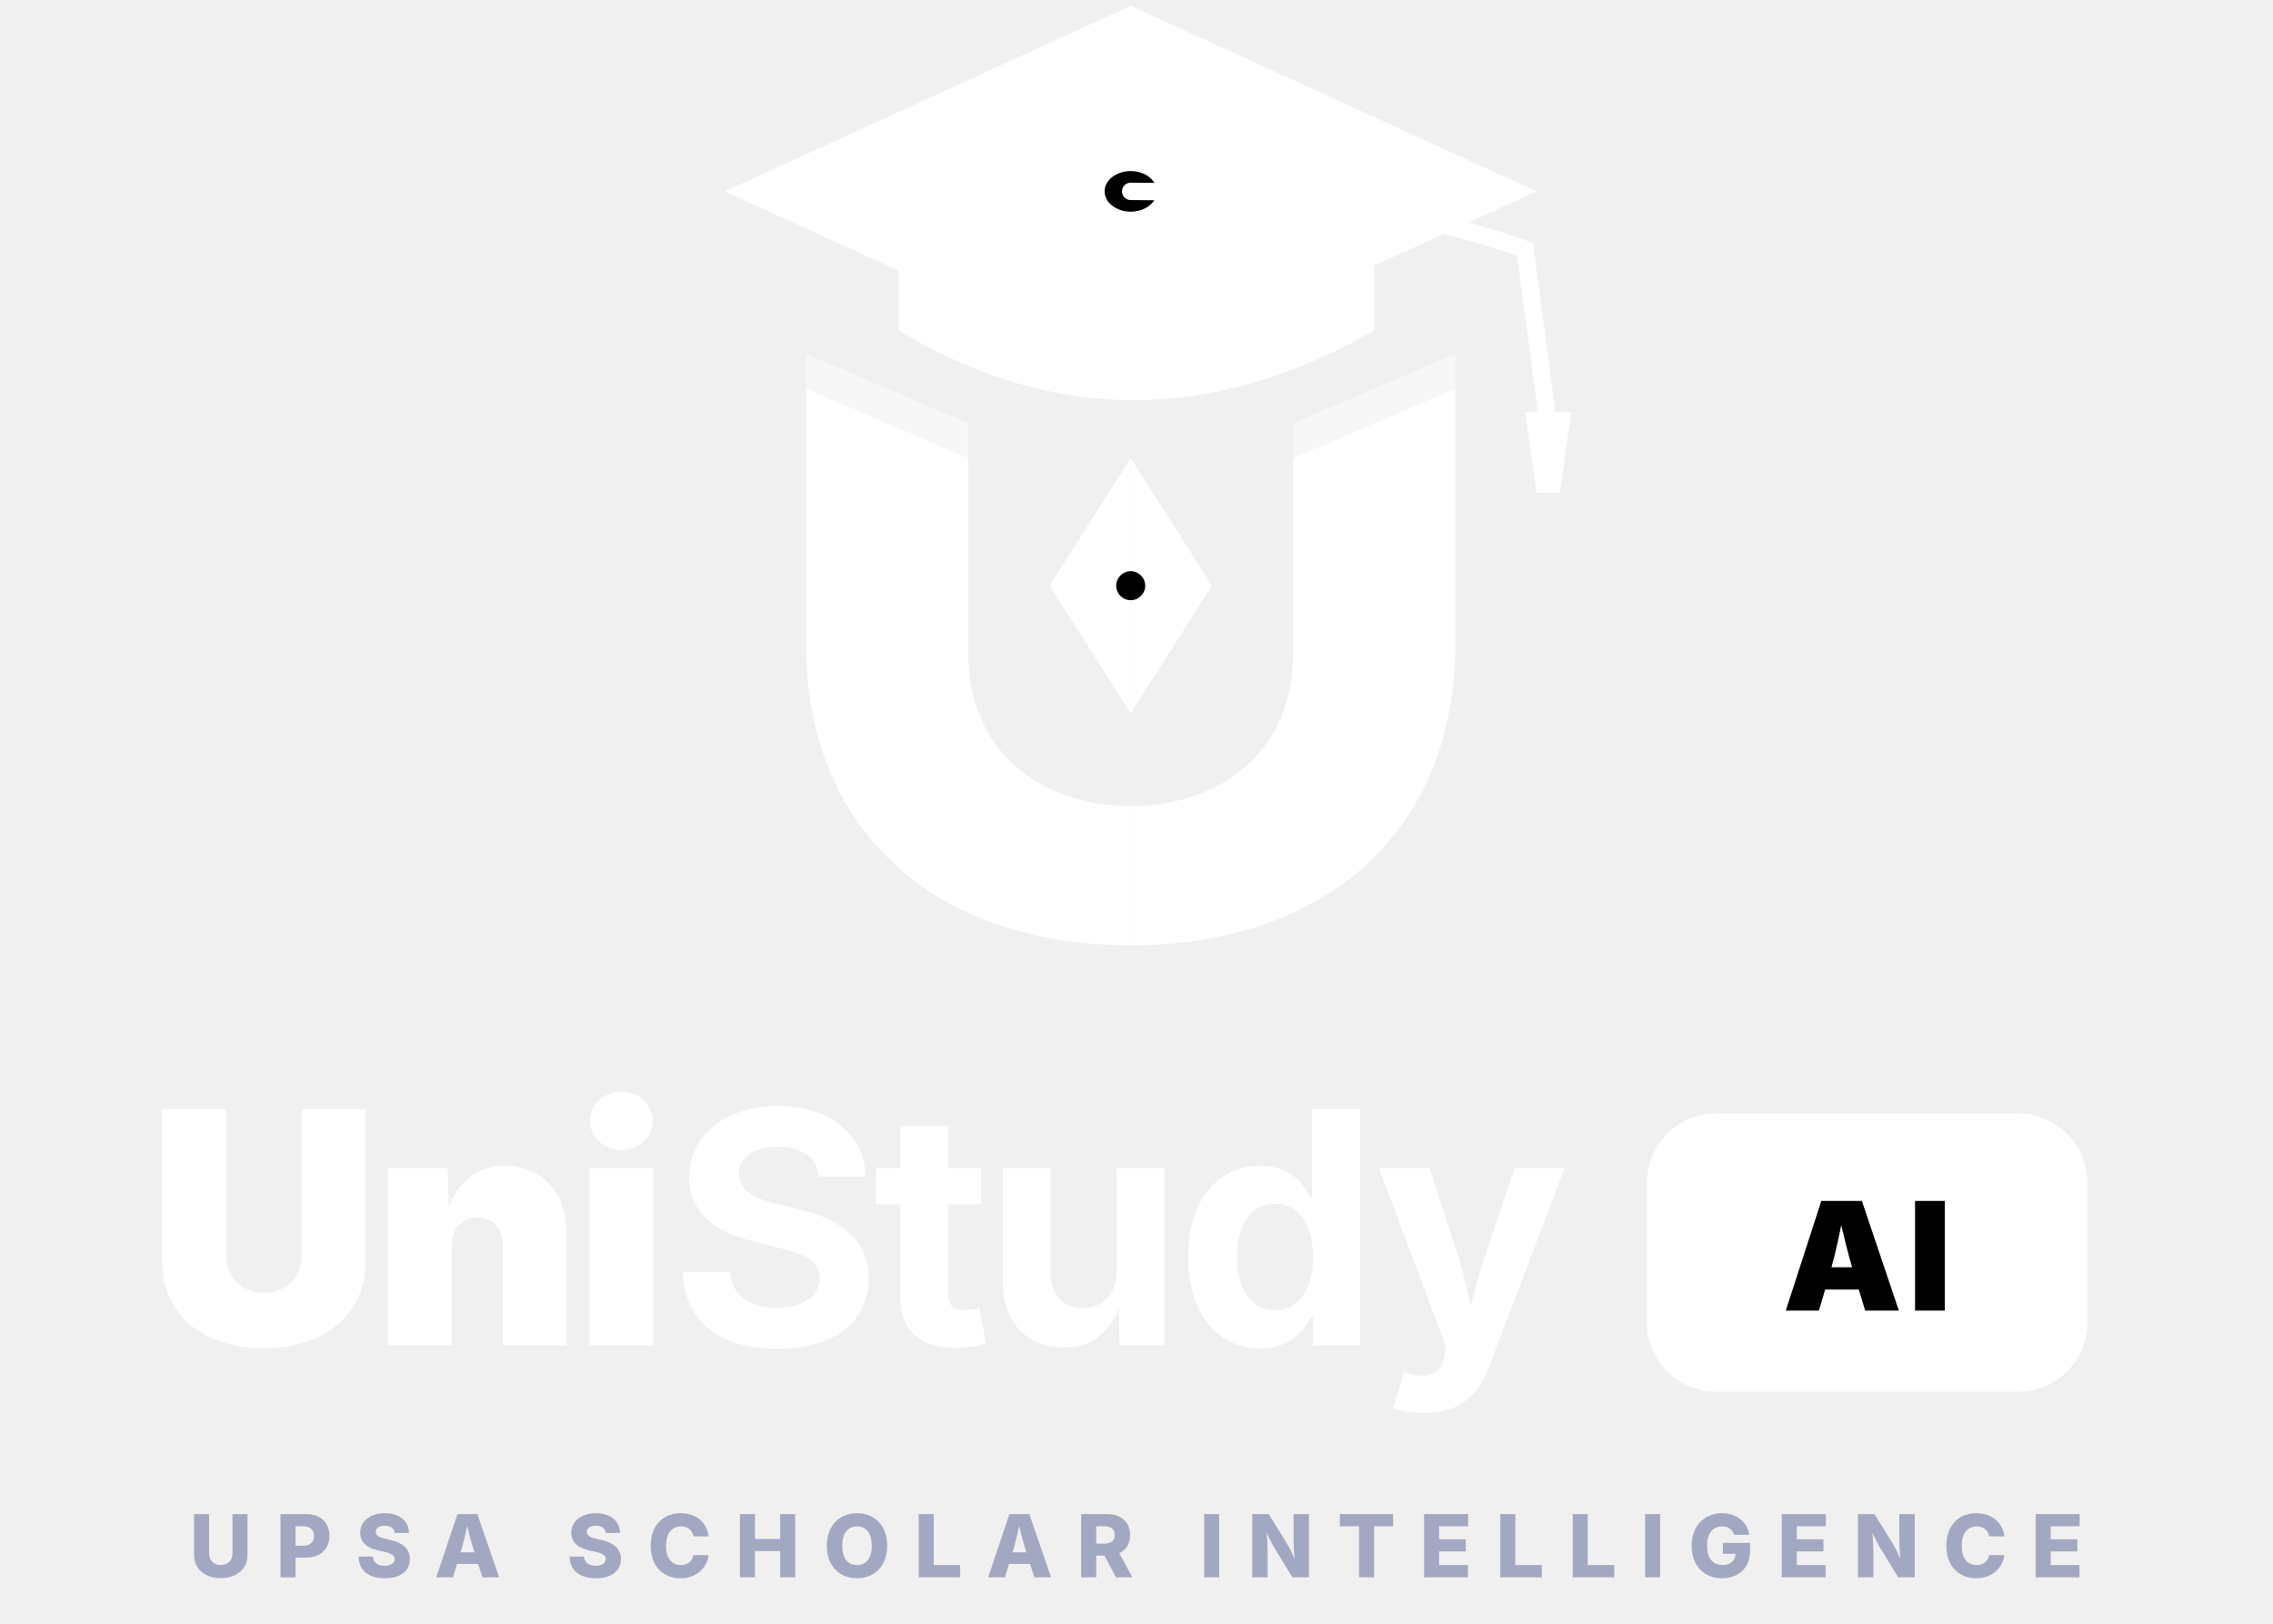
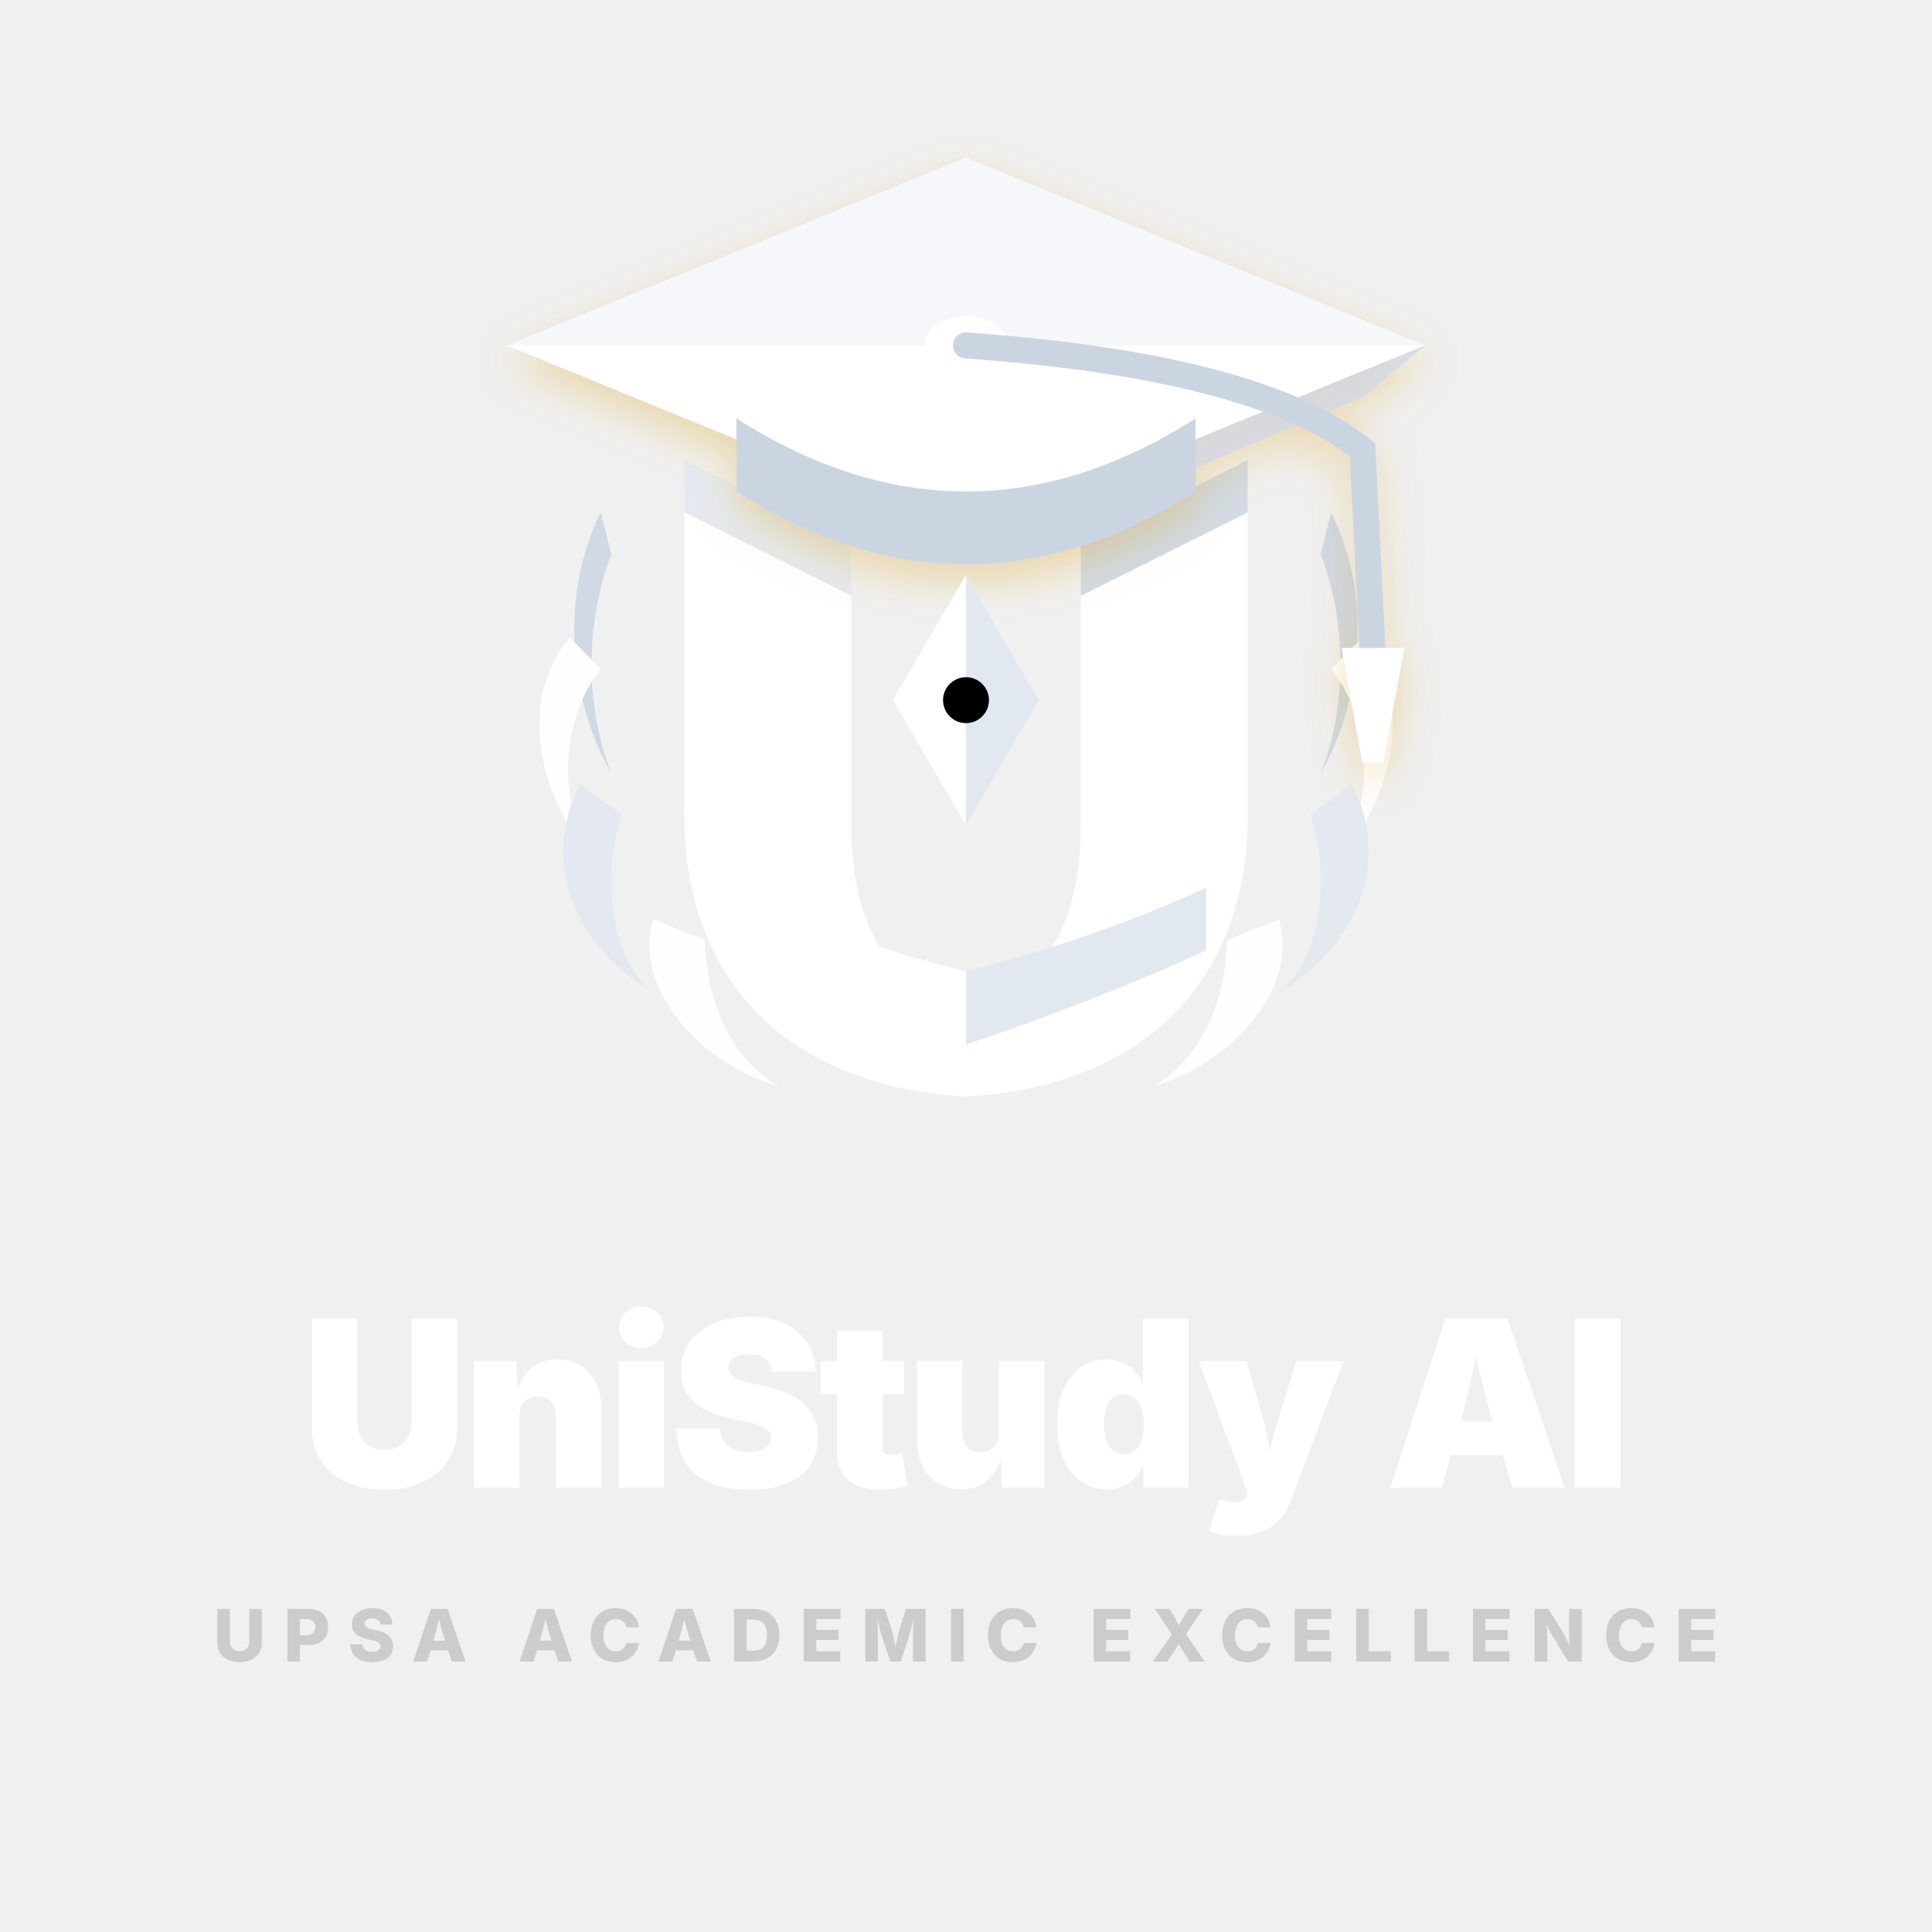
- <svg xmlns="http://www.w3.org/2000/svg" viewBox="0 0 196 140" width="100%" height="100%" fill="none">
-   <g transform="translate(61.5, 0) scale(0.5)">
-     <g id="mortarboard">
-       <polygon points="72,1 142,33 72,65 2,33" fill="#FFFFFF" />
-       <polygon points="72,1 142,33 72,65 72,1" fill="#FFFFFF" opacity="0.3" />
-       <path d="M 32,45 Q 72,69 114,45 L 114,57 Q 72,81 32,57 Z" fill="#FFFFFF" />
-       <ellipse cx="72" cy="33" rx="4.5" ry="3.5" fill="#000000" />
-       <path d="M 72,33 Q 112,33 140,43 L 144,73" stroke="#FFFFFF" stroke-width="3" stroke-linecap="round" fill="none" />
-       <polygon points="140,71 148,71 146,85 142,85" fill="#FFFFFF" />
+ <svg xmlns="http://www.w3.org/2000/svg" viewBox="0 0 200 200" width="100%" height="100%" fill="none">
+   <g transform="translate(46, 12) scale(1.08)">
+     <defs>
+       <linearGradient id="goldGrad" x1="0%" y1="0%" x2="100%" y2="100%">
+         <stop offset="0%" stop-color="#F9CF6E" />
+         <stop offset="45%" stop-color="#D89A06" />
+         <stop offset="100%" stop-color="#A87403" />
+       </linearGradient>
+       <linearGradient id="navyGrad" x1="0%" y1="0%" x2="0%" y2="100%">
+         <stop offset="0%" stop-color="#00005C" />
+         <stop offset="100%" stop-color="#000038" />
+       </linearGradient>
+       <filter id="softGlow" x="-10%" y="-10%" width="120%" height="120%">
+         <feDropShadow dx="0" dy="1.5" stdDeviation="2" flood-color="#D89A06" flood-opacity="0.3" />
+       </filter>
+     </defs>
+     <g id="laurel-wreath" opacity="0.9">
+       <path d="M 15,38 C 11,46 12,56 16,63 C 14,58 13,50 16,42 Z" fill="#CBD5E1" />
+       <path d="M 12,50 C 7,56 9,65 14,71 C 11,66 11,58 15,53 Z" fill="#FFFFFF" />
+       <path d="M 13,64 C 9,72 13,80 20,84 C 16,81 15,73 17,67 Z" fill="#E2E8F0" />
+       <path d="M 20,77 C 18,84 25,91 32,93 C 27,90 25,84 25,79 Z" fill="#FFFFFF" />
+       <path d="M 85,38 C 89,46 88,56 84,63 C 86,58 87,50 84,42 Z" fill="#CBD5E1" />
+       <path d="M 88,50 C 93,56 91,65 86,71 C 89,66 89,58 85,53 Z" fill="#FFFFFF" />
+       <path d="M 87,64 C 91,72 87,80 80,84 C 84,81 85,73 83,67 Z" fill="#E2E8F0" />
+       <path d="M 80,77 C 82,84 75,91 68,93 C 73,90 75,84 75,79 Z" fill="#FFFFFF" />
    </g>
-     <g id="u-monolith">
-       <path d="M 16,67 L 44,79 L 44,113 C 44,129 56,139 72,139 L 72,163 C 38,163 16,143 16,111 Z" fill="#FFFFFF" />
-       <path d="M 128,67 L 100,79 L 100,113 C 100,129 88,139 72,139 L 72,163 C 106,163 128,143 128,111 Z" fill="#FFFFFF" />
-       <polygon points="16,67 44,79 44,73 16,61" fill="#FFFFFF" opacity="0.45" />
-       <polygon points="128,67 100,79 100,73 128,61" fill="#FFFFFF" opacity="0.45" />
+     <g id="colonnade-pillars">
+       <path d="M 23,38 L 39,46 L 39,68 C 39,78 43,84 50,85 L 50,94 C 33,93 23,83 23,67 Z" fill="#FFFFFF" />
+       <polygon points="23,38 39,46 39,41 23,33" fill="#E2E8F0" opacity="0.8" />
+       <path d="M 77,38 L 61,46 L 61,68 C 61,78 57,84 50,85 L 50,94 C 67,93 77,83 77,67 Z" fill="#FFFFFF" />
+       <polygon points="77,38 61,46 61,41 77,33" fill="#CBD5E1" opacity="0.8" />
+       <path d="M 27,74 Q 38,79 50,82 L 50,89 Q 38,85 27,80 Z" fill="#FFFFFF" />
+       <path d="M 73,74 Q 62,79 50,82 L 50,89 Q 62,85 73,80 Z" fill="#E2E8F0" />
    </g>
-     <g id="academic-beacon">
-       <polygon points="72,79 58,101 72,123 72,79" fill="#FFFFFF" />
-       <polygon points="72,79 86,101 72,123 72,79" fill="#FFFFFF" />
-       <circle cx="72" cy="101" r="2.5" fill="#000000" />
+     <g id="mortarboard-apex" filter="url(#softGlow)">
+       <polygon points="50,4 94,22 50,40 6,22" fill="#FFFFFF" />
+       <polygon points="50,4 94,22 50,22 6,22" fill="#E2E8F0" opacity="0.35" />
+       <polygon points="50,40 94,22 88,27 50,43" fill="#CBD5E1" opacity="0.6" />
+       <path d="M 28,29 Q 50,43 72,29 L 72,36 Q 50,50 28,36 Z" fill="#CBD5E1" />
+       <ellipse cx="50" cy="22" rx="4" ry="2.8" fill="#FFFFFF" />
+       <path d="M 50,22 Q 78,24 88,32 L 89,52" stroke="#CBD5E1" stroke-width="2.5" stroke-linecap="round" fill="none" />
+       <polygon points="86,51 92,51 90,62 88,62" fill="#FFFFFF" />
+     </g>
+     <g id="beacon-flame">
+       <polygon points="50,44 43,56 50,68 57,56" fill="#FFFFFF" />
+       <polygon points="50,44 57,56 50,68 50,44" fill="#E2E8F0" />
+       <circle cx="50" cy="56" r="2.2" fill="#000000" />
    </g>
  </g>
-   <g transform="translate(98, 92)">
-     <text x="-24" y="24" font-family="Inter, -apple-system, BlinkMacSystemFont, 'Segoe UI', Roboto, sans-serif" font-size="28" font-weight="900" letter-spacing="-0.8" fill="#FFFFFF" text-anchor="middle">
-       Uni<tspan font-weight="700">Study</tspan>
+   <g transform="translate(100, 154)" text-anchor="middle">
+     <text x="0" y="0" font-family="Inter, -apple-system, BlinkMacSystemFont, 'Segoe UI', Roboto, sans-serif" font-size="24" font-weight="900" letter-spacing="-0.6" fill="#FFFFFF">
+         UniStudy <tspan fill="#FFFFFF">AI</tspan>
    </text>
-     <g transform="translate(44, 4)">
-       <rect x="0" y="0" width="38" height="24" rx="6" fill="#FFFFFF" />
-       <text x="19" y="17" font-family="Inter, -apple-system, BlinkMacSystemFont, 'Segoe UI', Roboto, sans-serif" font-size="13" font-weight="900" letter-spacing="0.5" fill="#000000" text-anchor="middle">
-         AI
+     <text x="0" y="18" font-family="Inter, -apple-system, BlinkMacSystemFont, 'Segoe UI', Roboto, sans-serif" font-size="7.5" font-weight="800" letter-spacing="1.8" fill="#CCCCCC">
+         UPSA ACADEMIC EXCELLENCE
      </text>
-     </g>
-     <text x="0" y="44" font-family="Inter, -apple-system, BlinkMacSystemFont, 'Segoe UI', Roboto, sans-serif" font-size="7.5" font-weight="800" letter-spacing="2" fill="#A3A8C2" text-anchor="middle">
-       UPSA SCHOLAR INTELLIGENCE
-     </text>
  </g>
</svg>
